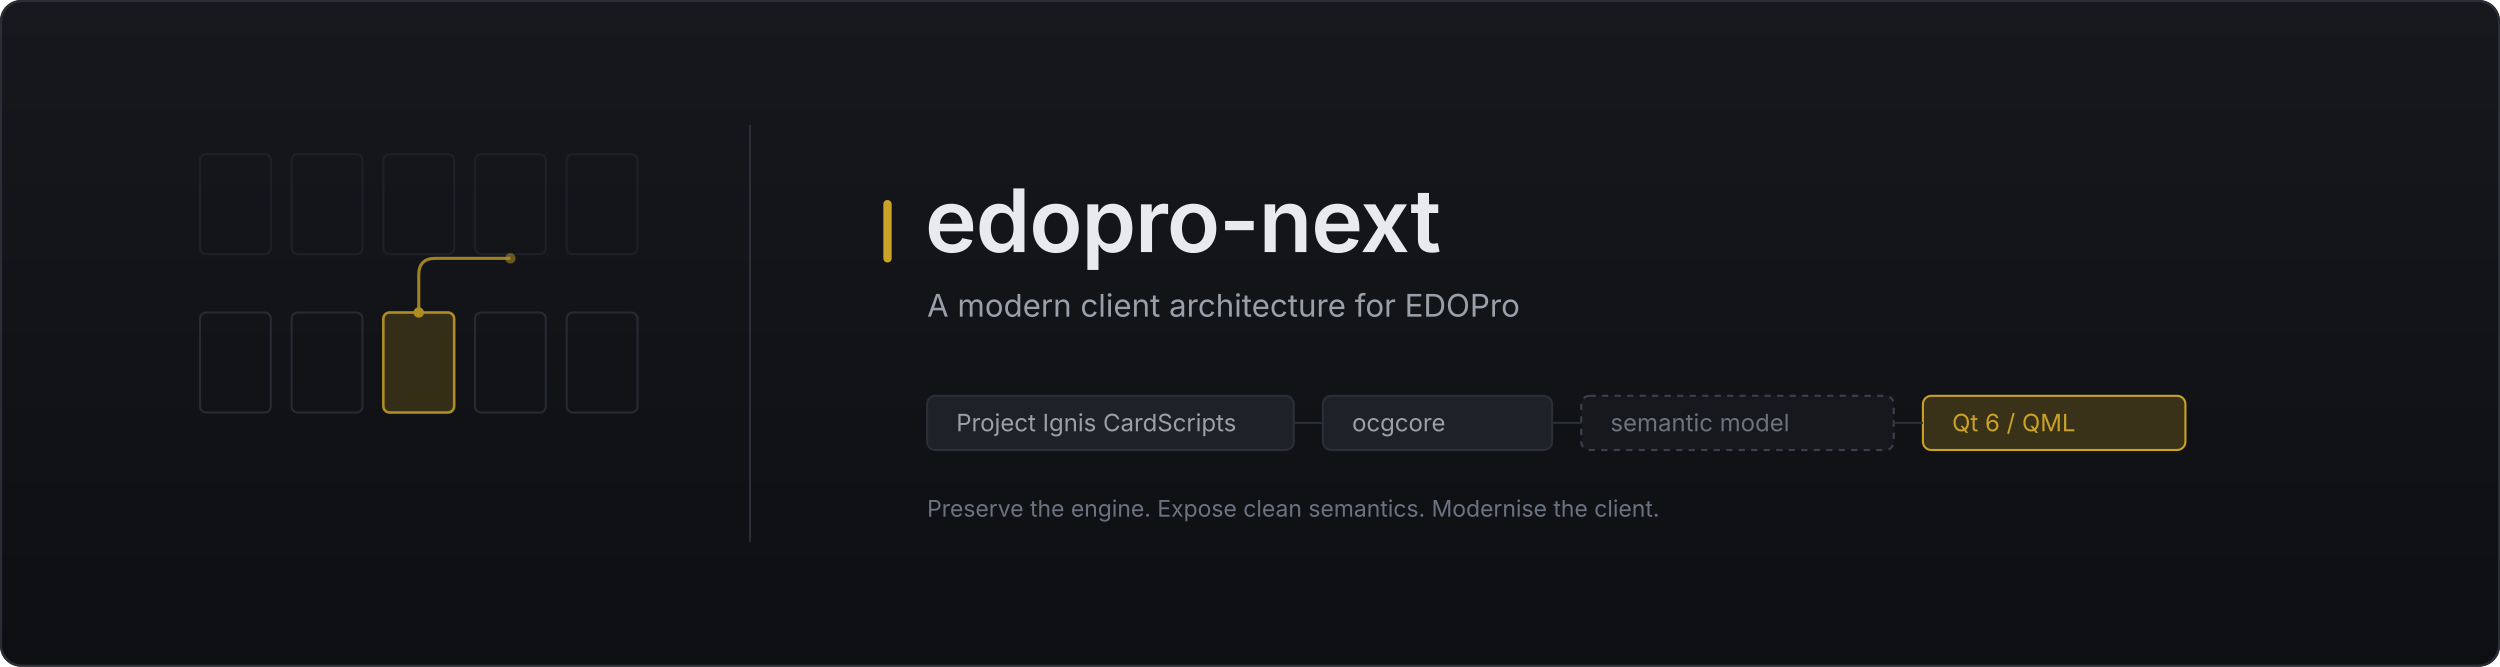
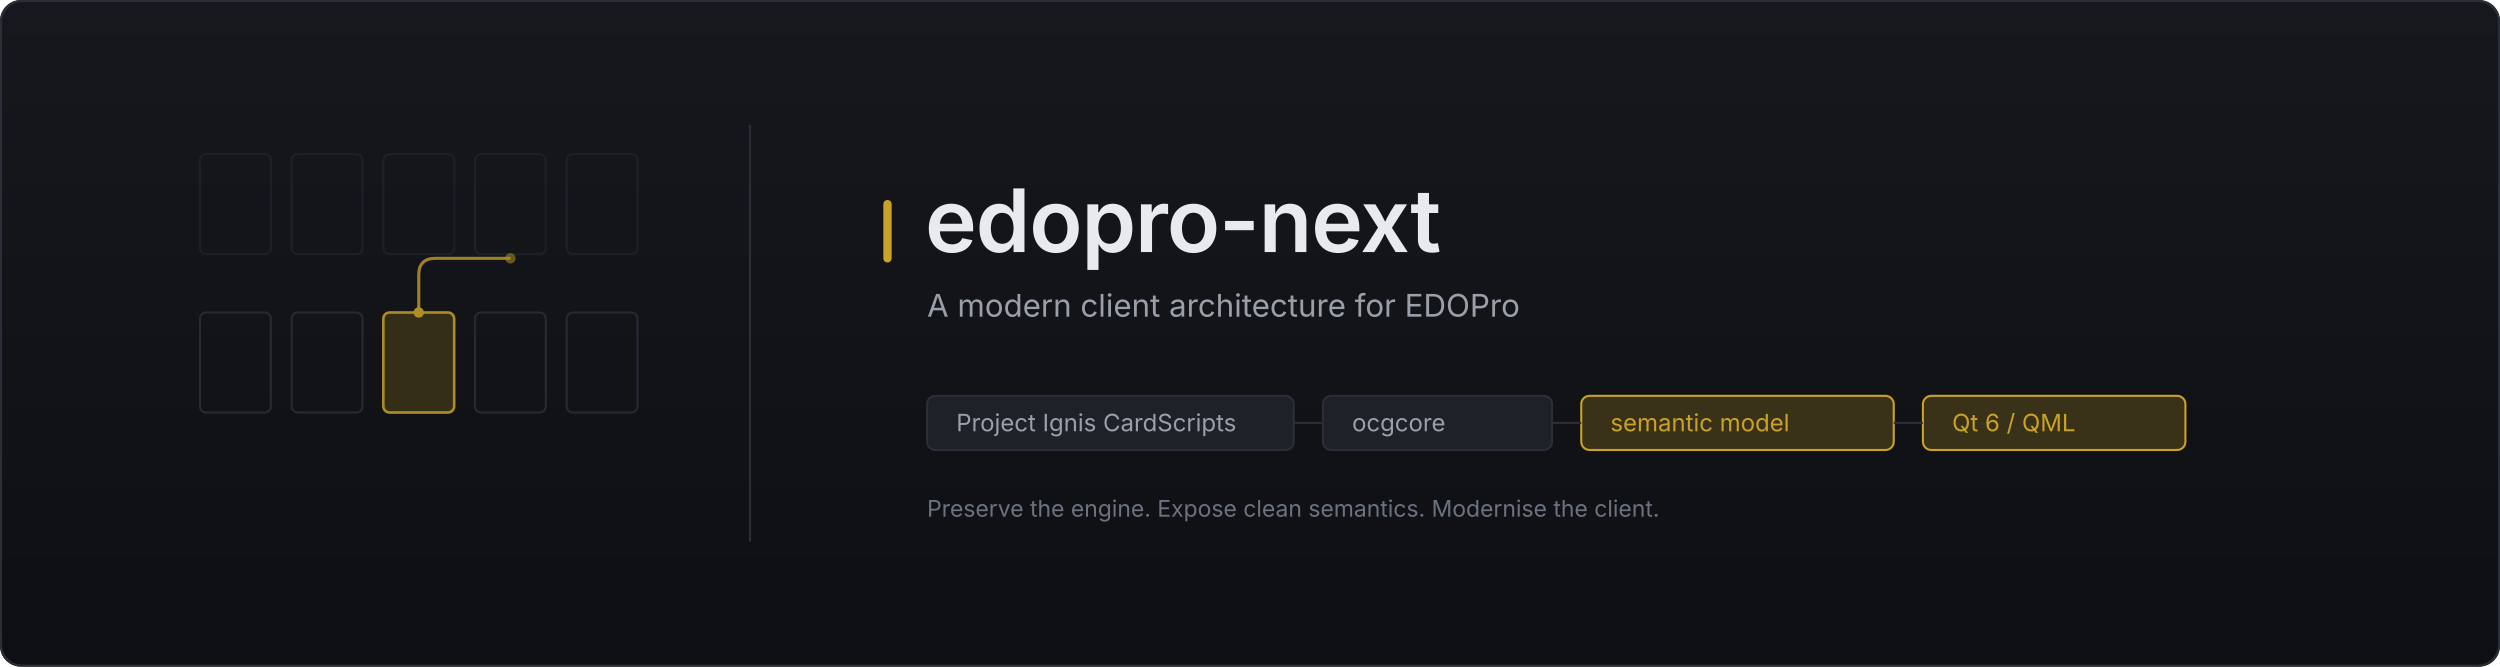
<svg xmlns="http://www.w3.org/2000/svg" viewBox="0 0 1200 320" width="1200" height="320" role="img" aria-label="edopro-next — a modern client architecture for EDOPro">
  <defs>
    <linearGradient id="bg" x1="0" y1="0" x2="0" y2="1">
      <stop offset="0" stop-color="#16181D" />
      <stop offset="1" stop-color="#0E0F12" />
    </linearGradient>
    <g id="cell">
      <rect x="0" y="0" width="34" height="48" rx="3" fill="none" stroke="#2A2E37" stroke-width="1" />
    </g>
    <g id="cellActive">
      <rect x="0" y="0" width="34" height="48" rx="3" fill="#3A3218" stroke="#C9A227" stroke-width="1.25" />
    </g>
    <clipPath id="frame">
      <rect x="0" y="0" width="1200" height="320" rx="10" />
    </clipPath>
  </defs>
  <g clip-path="url(#frame)">
    <rect width="1200" height="320" fill="url(#bg)" />
    <g transform="translate(96 74)" opacity="0.85">
      <g opacity="0.5">
        <use href="#cell" x="0" y="0" />
        <use href="#cell" x="44" y="0" />
        <use href="#cell" x="88" y="0" />
        <use href="#cell" x="132" y="0" />
        <use href="#cell" x="176" y="0" />
      </g>
      <g>
        <use href="#cell" x="0" y="76" />
        <use href="#cell" x="44" y="76" />
        <use href="#cellActive" x="88" y="76" />
        <use href="#cell" x="132" y="76" />
        <use href="#cell" x="176" y="76" />
      </g>
      <path d="M105 76 L105 58 Q105 50 113 50 L149 50" fill="none" stroke="#C9A227" stroke-width="1.5" opacity="0.9" />
      <circle cx="105" cy="76" r="2.5" fill="#C9A227" />
      <circle cx="149" cy="50" r="2.5" fill="#C9A227" opacity="0.55" />
    </g>
    <line x1="360" y1="60" x2="360" y2="260" stroke="#2A2E37" stroke-width="1" />
    <g transform="translate(424 0)">
      <rect x="0" y="96" width="4" height="30" rx="2" fill="#C9A227" />
      <text x="20" y="121" font-family="Inter, 'Segoe UI', 'Noto Sans', DejaVu Sans, sans-serif" font-size="42" font-weight="600" fill="#E8EAED" letter-spacing="-0.5">edopro-next</text>
      <text x="21" y="152" font-family="Inter, 'Segoe UI', 'Noto Sans', DejaVu Sans, sans-serif" font-size="15" font-weight="400" fill="#9AA0AA">
        A modern client architecture for EDOPro
      </text>
      <g transform="translate(21 190)" font-family="Inter, 'Segoe UI', 'Noto Sans', DejaVu Sans, sans-serif" font-size="11.5">
        <g>
          <rect x="0" y="0" width="176" height="26" rx="4" fill="#1E2128" stroke="#2A2E37" />
          <text x="14" y="17" fill="#9AA0AA">Project Ignis CardScripts</text>
        </g>
        <g transform="translate(190 0)">
          <rect x="0" y="0" width="110" height="26" rx="4" fill="#1E2128" stroke="#2A2E37" />
          <text x="14" y="17" fill="#9AA0AA">ocgcore</text>
        </g>
        <g transform="translate(314 0)">
-           <rect x="0" y="0" width="150" height="26" rx="4" fill="#16181D" stroke="#3A404C" stroke-dasharray="3 3" />
-           <text x="14" y="17" fill="#6B7280">semantic model</text>
+           <rect x="0" y="0" width="150" height="26" rx="4" fill="#3A3218" stroke="#C9A227" />
+           <text x="14" y="17" fill="#C9A227">semantic model</text>
        </g>
        <g transform="translate(478 0)">
          <rect x="0" y="0" width="126" height="26" rx="4" fill="#3A3218" stroke="#C9A227" />
          <text x="14" y="17" fill="#C9A227">Qt 6 / QML</text>
        </g>
        <g stroke="#2A2E37" stroke-width="1">
          <line x1="176" y1="13" x2="190" y2="13" />
          <line x1="300" y1="13" x2="314" y2="13" />
          <line x1="464" y1="13" x2="478" y2="13" />
        </g>
      </g>
      <text x="21" y="248" font-family="Inter, 'Segoe UI', 'Noto Sans', DejaVu Sans, sans-serif" font-size="11" fill="#6B7280">
        Preserve the engine.  Expose clean semantics.  Modernise the client.
      </text>
    </g>
    <rect x="0.5" y="0.5" width="1199" height="319" rx="10" fill="none" stroke="#2A2E37" stroke-width="1" />
  </g>
</svg>
